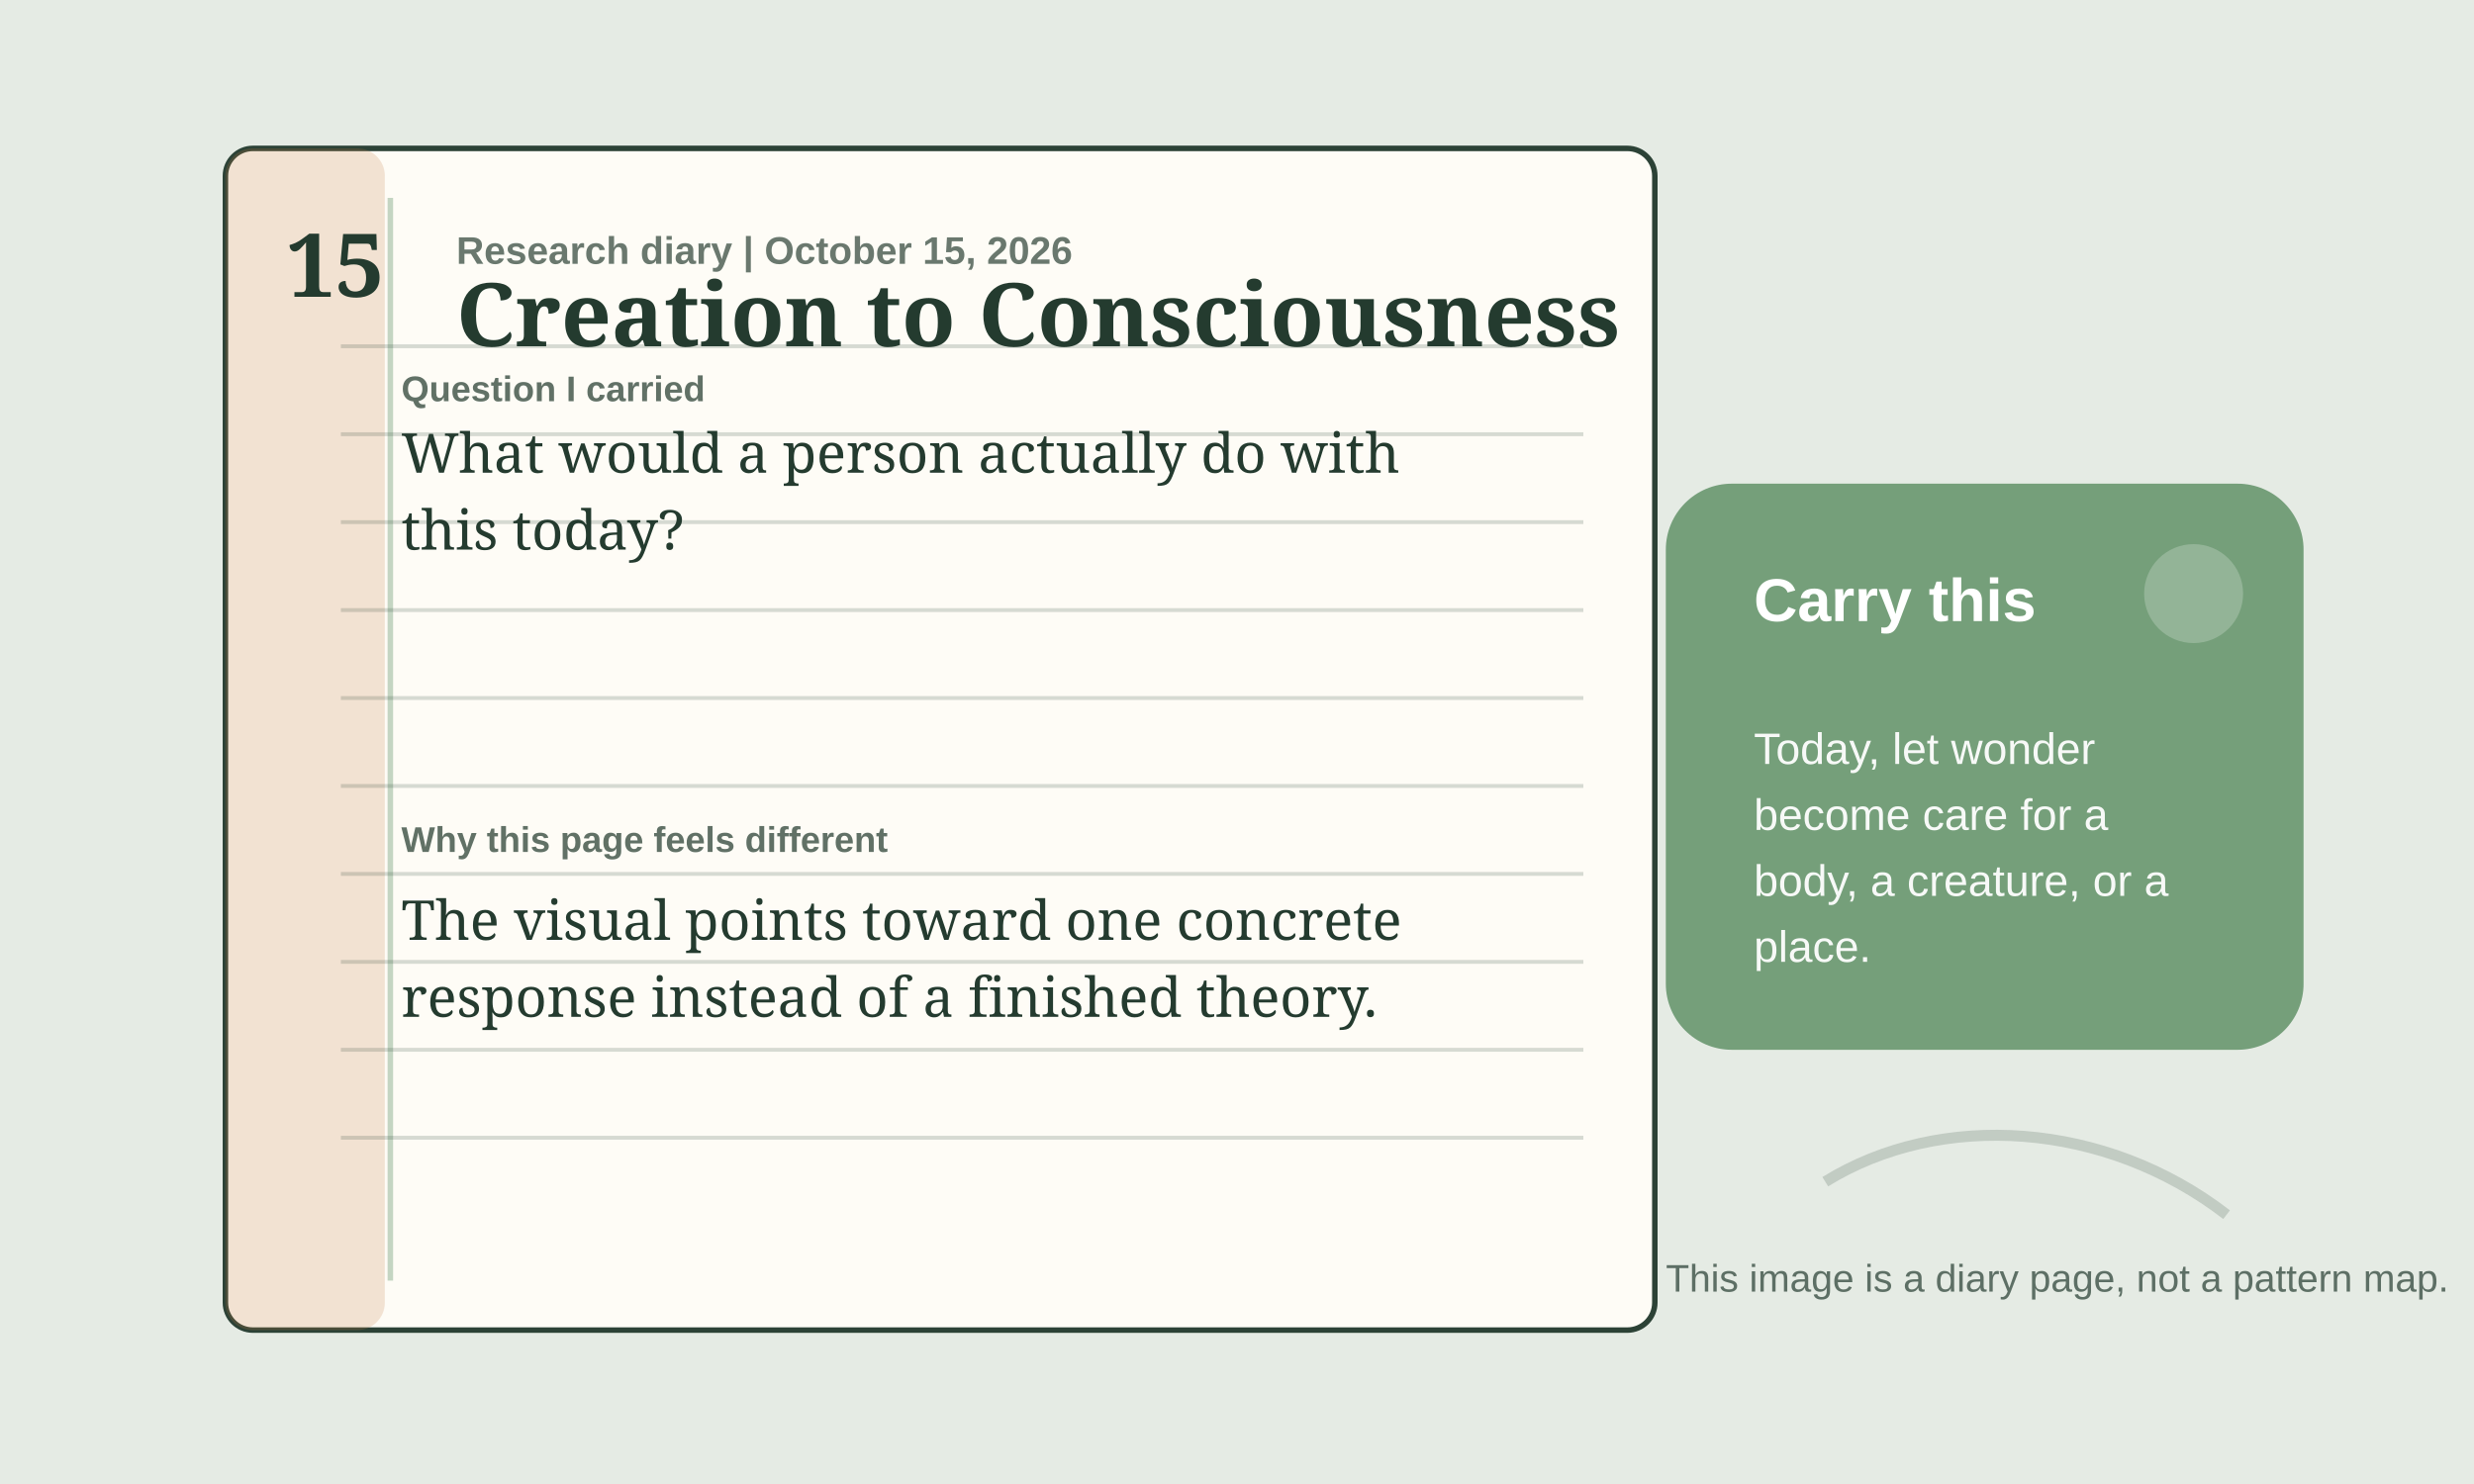
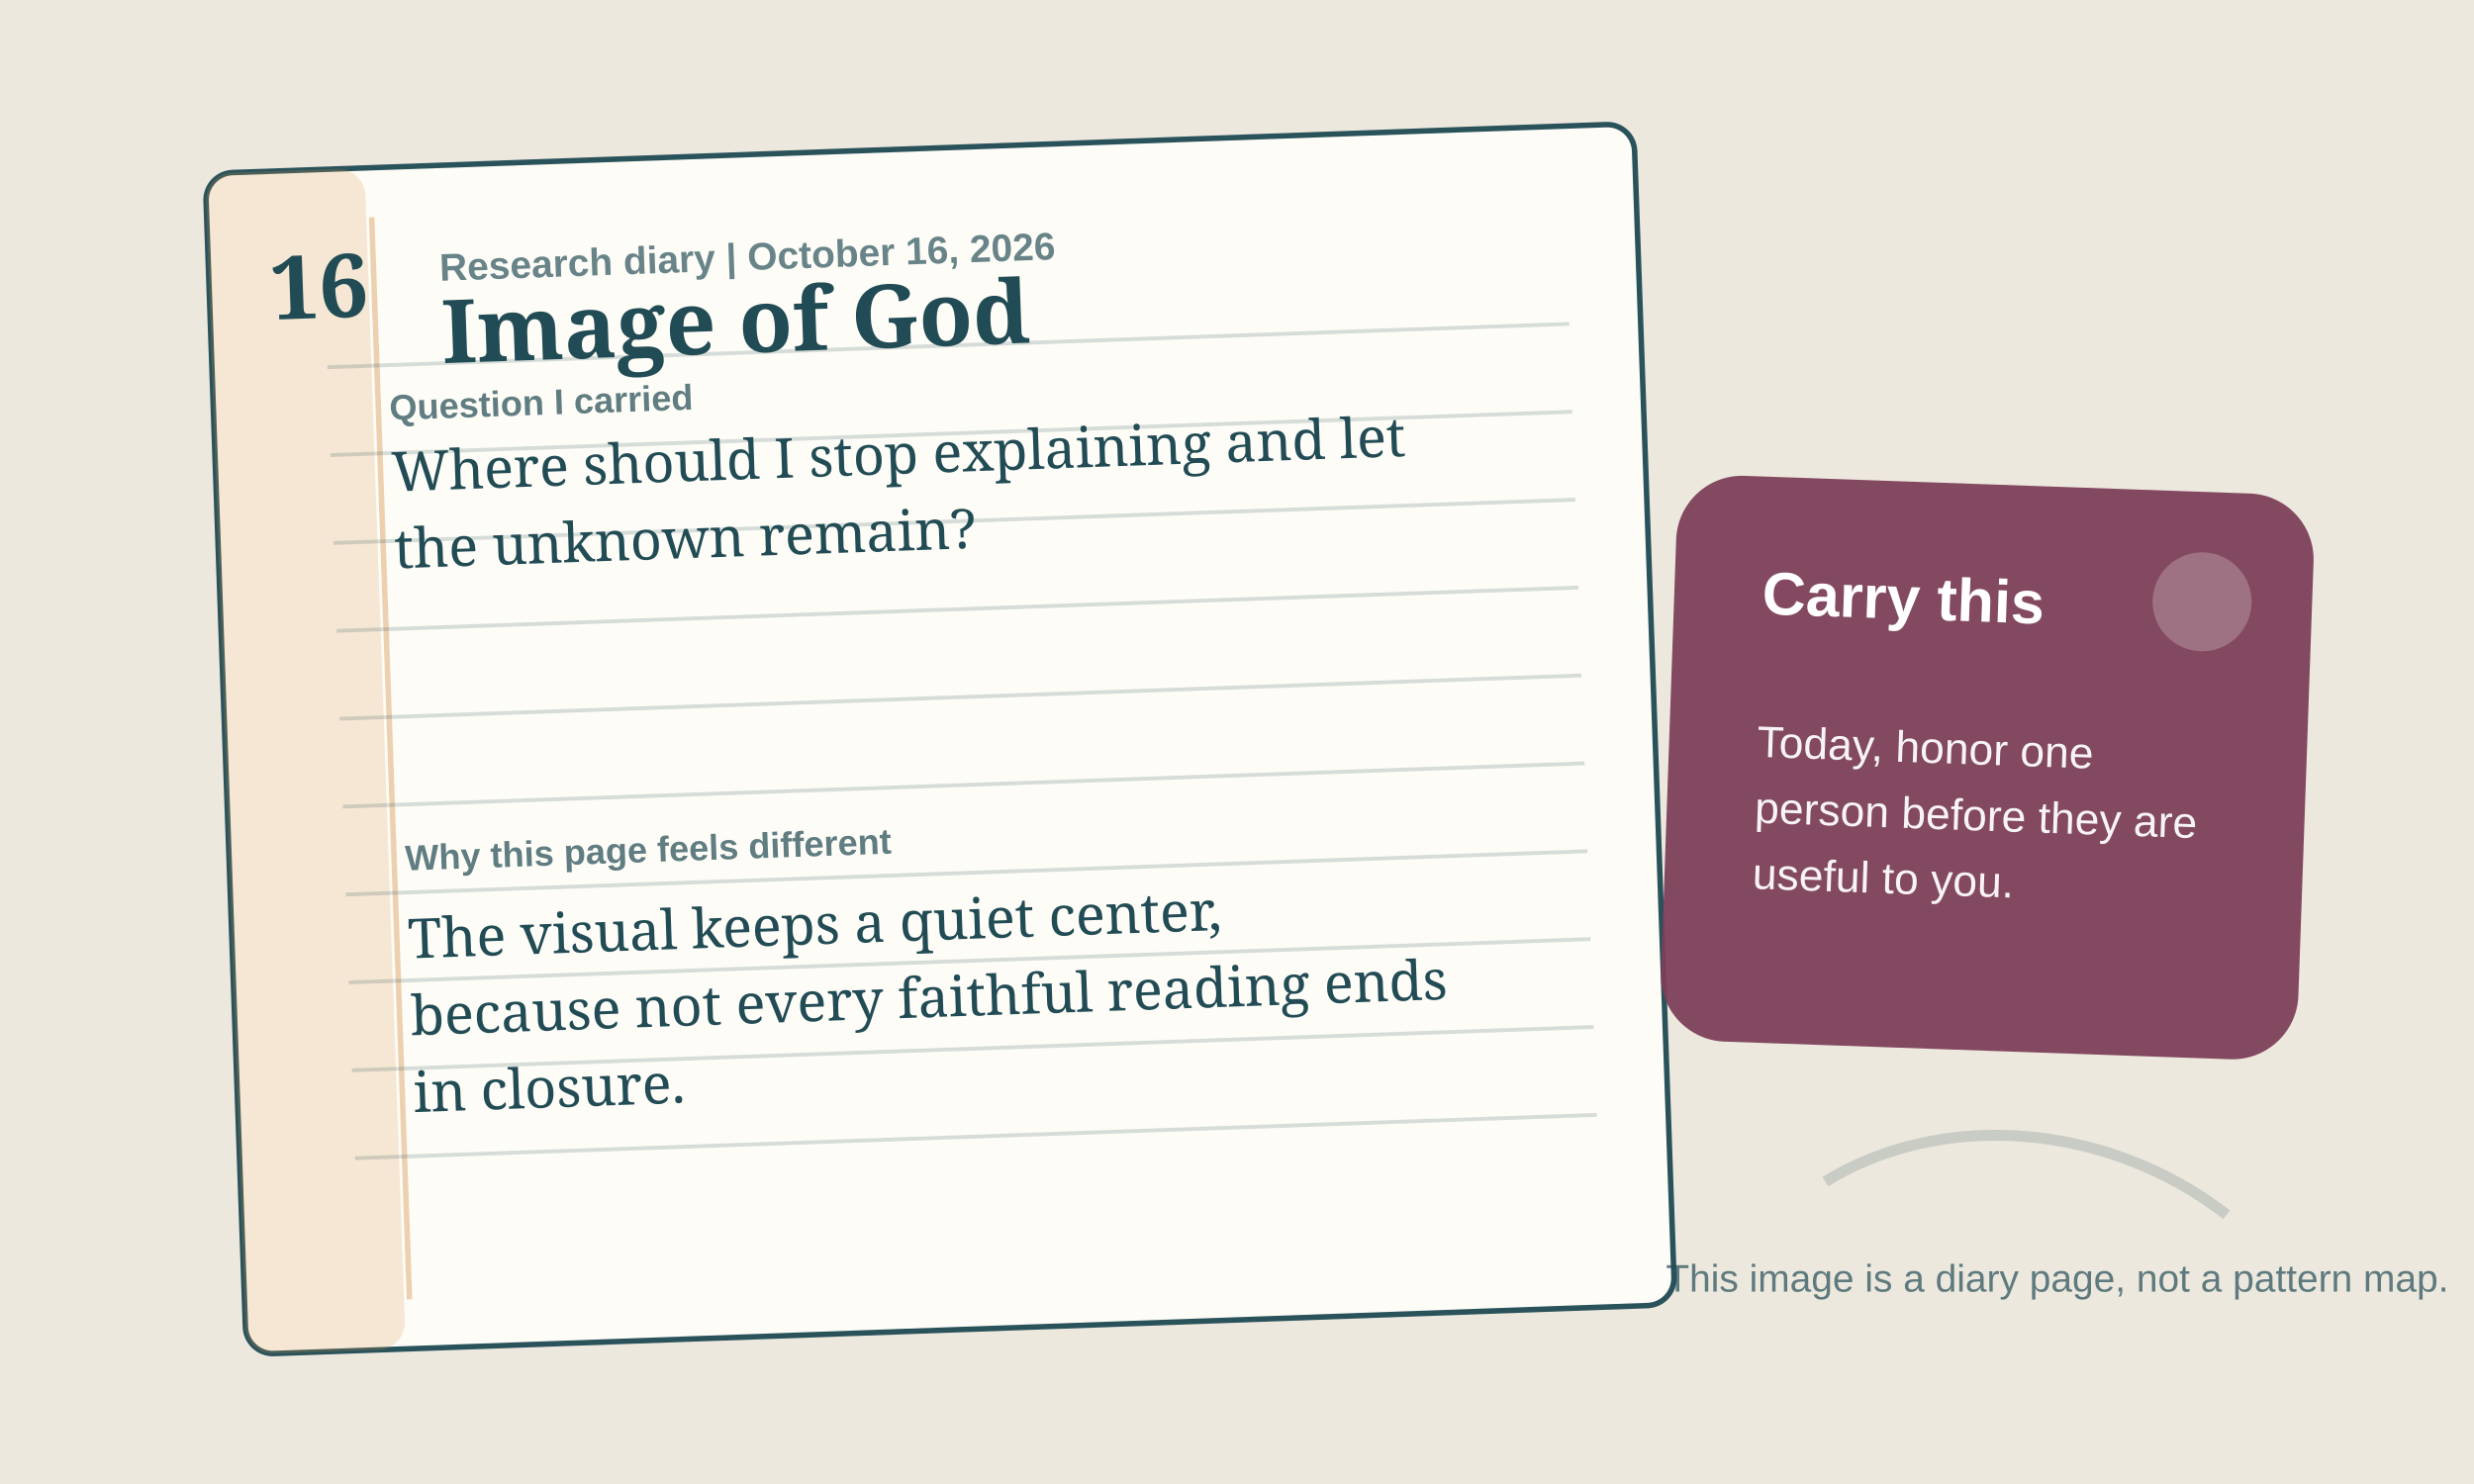
<svg xmlns="http://www.w3.org/2000/svg" width="900" height="540" viewBox="0 0 900 540" role="img" aria-labelledby="title desc">
  <style>
-     .eyebrow { font: 700 14px Arial, sans-serif; letter-spacing: 0; fill: #243b2f; opacity: 0.68; }
-     .title { font: 700 32px Georgia, serif; letter-spacing: 0; fill: #243b2f; }
-     .diary { font: 20px Georgia, serif; letter-spacing: 0; fill: #243b2f; }
-     .label { font: 700 13px Arial, sans-serif; letter-spacing: 0; fill: #243b2f; opacity: 0.72; }
+     .eyebrow { font: 700 14px Arial, sans-serif; letter-spacing: 0; fill: #224c55; opacity: 0.68; }
+     .title { font: 700 32px Georgia, serif; letter-spacing: 0; fill: #224c55; }
+     .diary { font: 20px Georgia, serif; letter-spacing: 0; fill: #224c55; }
+     .label { font: 700 13px Arial, sans-serif; letter-spacing: 0; fill: #224c55; opacity: 0.72; }
    .cardtitle { font: 700 22px Arial, sans-serif; letter-spacing: 0; fill: #ffffff; }
    .cardtext { font: 16px Arial, sans-serif; letter-spacing: 0; fill: #ffffff; opacity: 0.94; }
-     .small { font: 14px Arial, sans-serif; letter-spacing: 0; fill: #243b2f; opacity: 0.70; }
+     .small { font: 14px Arial, sans-serif; letter-spacing: 0; fill: #224c55; opacity: 0.70; }
  </style>
-   <rect width="900" height="540" fill="#eef3ed" />
-   <rect x="0" y="0" width="900" height="540" fill="#243b2f" opacity="0.05" />
-   <g transform="rotate(0 340 270)">
-     <rect x="82" y="54" width="520" height="430" rx="10" fill="#fffdf7" stroke="#243b2f" stroke-width="2" opacity="0.96" />
-     <rect x="82" y="54" width="58" height="430" rx="10" fill="#c47a43" opacity="0.20" />
-     <line x1="142" y1="72" x2="142" y2="466" stroke="#6e9a74" stroke-width="2" opacity="0.40" />
-     <line x1="124" y1="126" x2="576" y2="126" stroke="#243b2f" stroke-width="1.4" opacity="0.18" />
-     <line x1="124" y1="158" x2="576" y2="158" stroke="#243b2f" stroke-width="1.4" opacity="0.18" />
-     <line x1="124" y1="190" x2="576" y2="190" stroke="#243b2f" stroke-width="1.4" opacity="0.18" />
-     <line x1="124" y1="222" x2="576" y2="222" stroke="#243b2f" stroke-width="1.4" opacity="0.18" />
-     <line x1="124" y1="254" x2="576" y2="254" stroke="#243b2f" stroke-width="1.4" opacity="0.18" />
-     <line x1="124" y1="286" x2="576" y2="286" stroke="#243b2f" stroke-width="1.4" opacity="0.18" />
-     <line x1="124" y1="318" x2="576" y2="318" stroke="#243b2f" stroke-width="1.4" opacity="0.18" />
-     <line x1="124" y1="350" x2="576" y2="350" stroke="#243b2f" stroke-width="1.4" opacity="0.18" />
-     <line x1="124" y1="382" x2="576" y2="382" stroke="#243b2f" stroke-width="1.4" opacity="0.18" />
-     <line x1="124" y1="414" x2="576" y2="414" stroke="#243b2f" stroke-width="1.4" opacity="0.18" />
-     <text x="166" y="96" class="eyebrow">Research diary | October 15, 2026</text>
-     <text x="166" y="126" class="title">Creation to Consciousness</text>
+   <rect width="900" height="540" fill="#f7efe5" />
+   <rect x="0" y="0" width="900" height="540" fill="#224c55" opacity="0.05" />
+   <g transform="rotate(-2 340 270)">
+     <rect x="82" y="54" width="520" height="430" rx="10" fill="#fffdf7" stroke="#224c55" stroke-width="2" opacity="0.96" />
+     <rect x="82" y="54" width="58" height="430" rx="10" fill="#d18f46" opacity="0.20" />
+     <line x1="142" y1="72" x2="142" y2="466" stroke="#d18f46" stroke-width="2" opacity="0.40" />
+     <line x1="124" y1="126" x2="576" y2="126" stroke="#224c55" stroke-width="1.4" opacity="0.18" />
+     <line x1="124" y1="158" x2="576" y2="158" stroke="#224c55" stroke-width="1.4" opacity="0.18" />
+     <line x1="124" y1="190" x2="576" y2="190" stroke="#224c55" stroke-width="1.4" opacity="0.18" />
+     <line x1="124" y1="222" x2="576" y2="222" stroke="#224c55" stroke-width="1.4" opacity="0.18" />
+     <line x1="124" y1="254" x2="576" y2="254" stroke="#224c55" stroke-width="1.4" opacity="0.18" />
+     <line x1="124" y1="286" x2="576" y2="286" stroke="#224c55" stroke-width="1.4" opacity="0.18" />
+     <line x1="124" y1="318" x2="576" y2="318" stroke="#224c55" stroke-width="1.4" opacity="0.18" />
+     <line x1="124" y1="350" x2="576" y2="350" stroke="#224c55" stroke-width="1.4" opacity="0.18" />
+     <line x1="124" y1="382" x2="576" y2="382" stroke="#224c55" stroke-width="1.4" opacity="0.18" />
+     <line x1="124" y1="414" x2="576" y2="414" stroke="#224c55" stroke-width="1.4" opacity="0.18" />
+     <text x="166" y="96" class="eyebrow">Research diary | October 16, 2026</text>
+     <text x="166" y="126" class="title">Image of God</text>
    <text x="146" y="146" class="label">Question I carried</text>
-     <text x="104" y="108" class="title">15</text>
+     <text x="104" y="108" class="title">16</text>
  </g>
-   <g transform="rotate(0 340 270)">
-     <text x="146" y="172" class="diary">What would a person actually do with</text>
-     <text x="146" y="200" class="diary">this today?</text>
+   <g transform="rotate(-2 340 270)">
+     <text x="146" y="172" class="diary">Where should I stop explaining and let</text>
+     <text x="146" y="200" class="diary">the unknown remain?</text>
    <text x="146" y="310" class="label">Why this page feels different</text>
-     <text x="146" y="342" class="diary">The visual points toward one concrete</text>
-     <text x="146" y="370" class="diary">response instead of a finished theory.</text>
+     <text x="146" y="342" class="diary">The visual keeps a quiet center,</text>
+     <text x="146" y="370" class="diary">because not every faithful reading ends</text>
+     <text x="146" y="398" class="diary">in closure.</text>
  </g>
-   <g transform="rotate(0 714 306)">
-     <rect x="606" y="176" width="232" height="206" rx="24" fill="#6e9a74" opacity="0.94" />
+   <g transform="rotate(2 714 306)">
+     <rect x="606" y="176" width="232" height="206" rx="24" fill="#7c3f58" opacity="0.94" />
    <circle cx="798" cy="216" r="18" fill="#ffffff" opacity="0.22" />
    <text x="638" y="226" class="cardtitle">Carry this</text>
-     <text x="638" y="278" class="cardtext">Today, let wonder</text>
-     <text x="638" y="302" class="cardtext">become care for a</text>
-     <text x="638" y="326" class="cardtext">body, a creature, or a</text>
-     <text x="638" y="350" class="cardtext">place.</text>
+     <text x="638" y="278" class="cardtext">Today, honor one</text>
+     <text x="638" y="302" class="cardtext">person before they are</text>
+     <text x="638" y="326" class="cardtext">useful to you.</text>
  </g>
-   <path d="M664 430 C706 404 766 408 810 442" fill="none" stroke="#243b2f" stroke-width="4" opacity="0.18" />
+   <path d="M664 430 C706 404 766 408 810 442" fill="none" stroke="#224c55" stroke-width="4" opacity="0.18" />
  <text x="606" y="470" class="small">This image is a diary page, not a pattern map.</text>
</svg>
